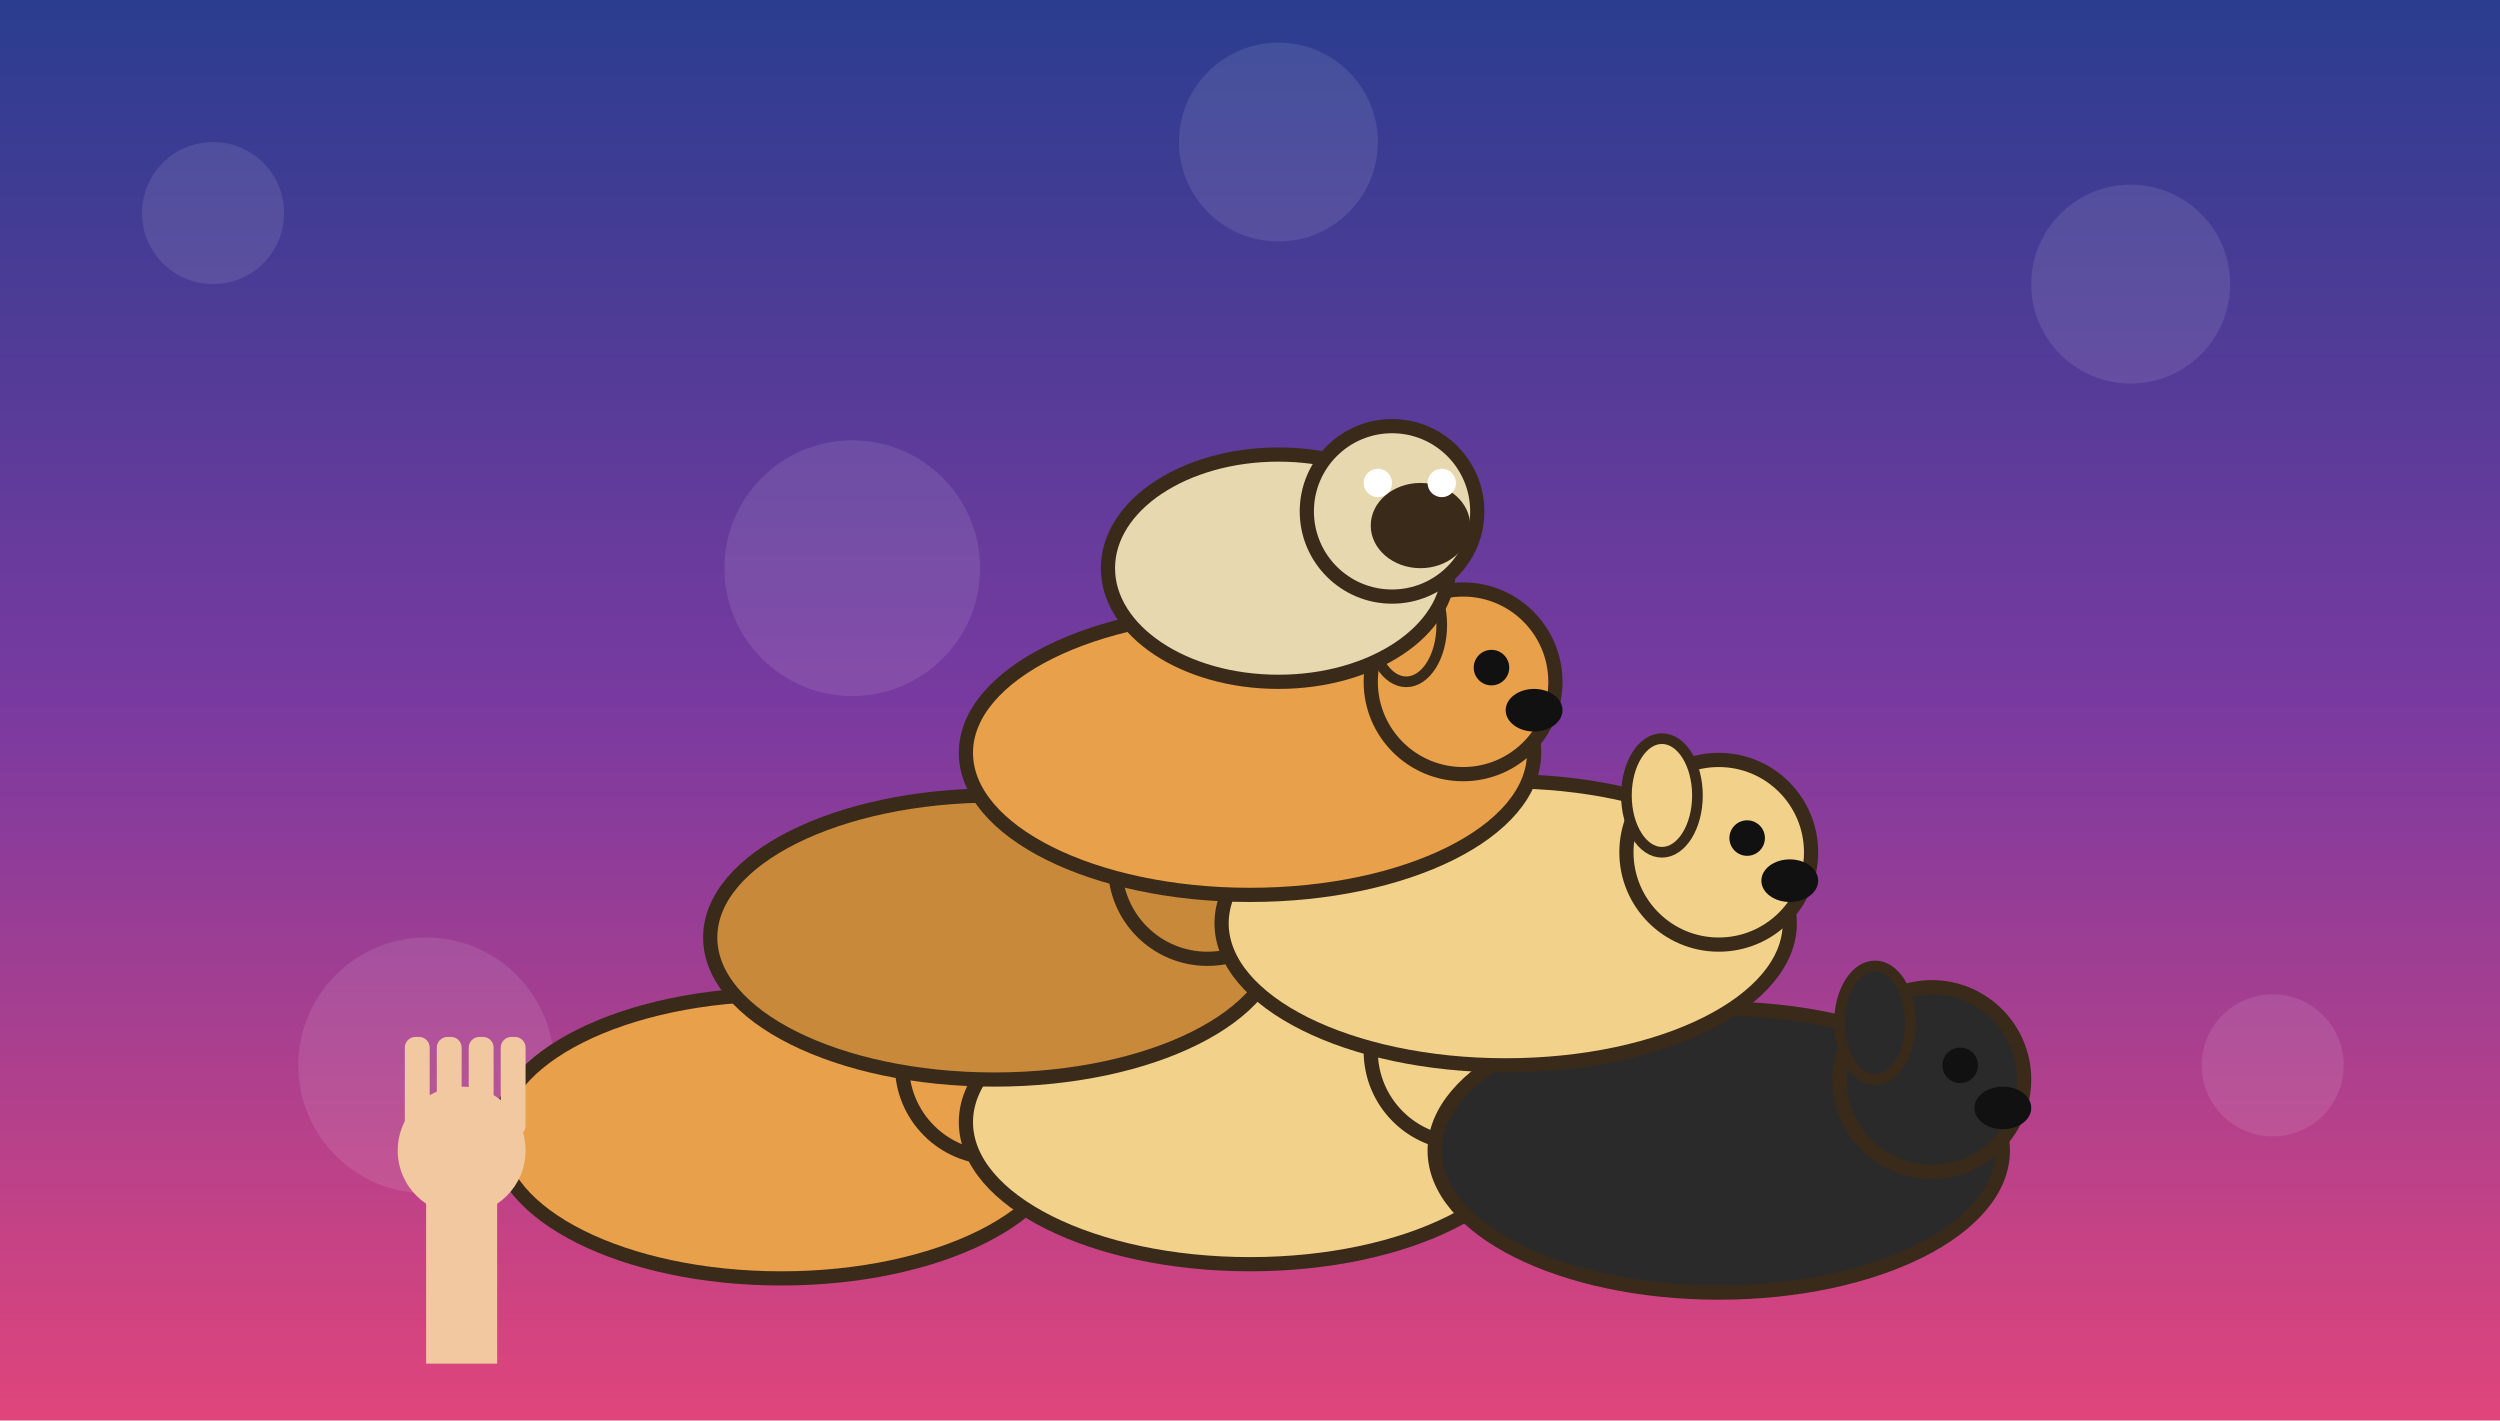
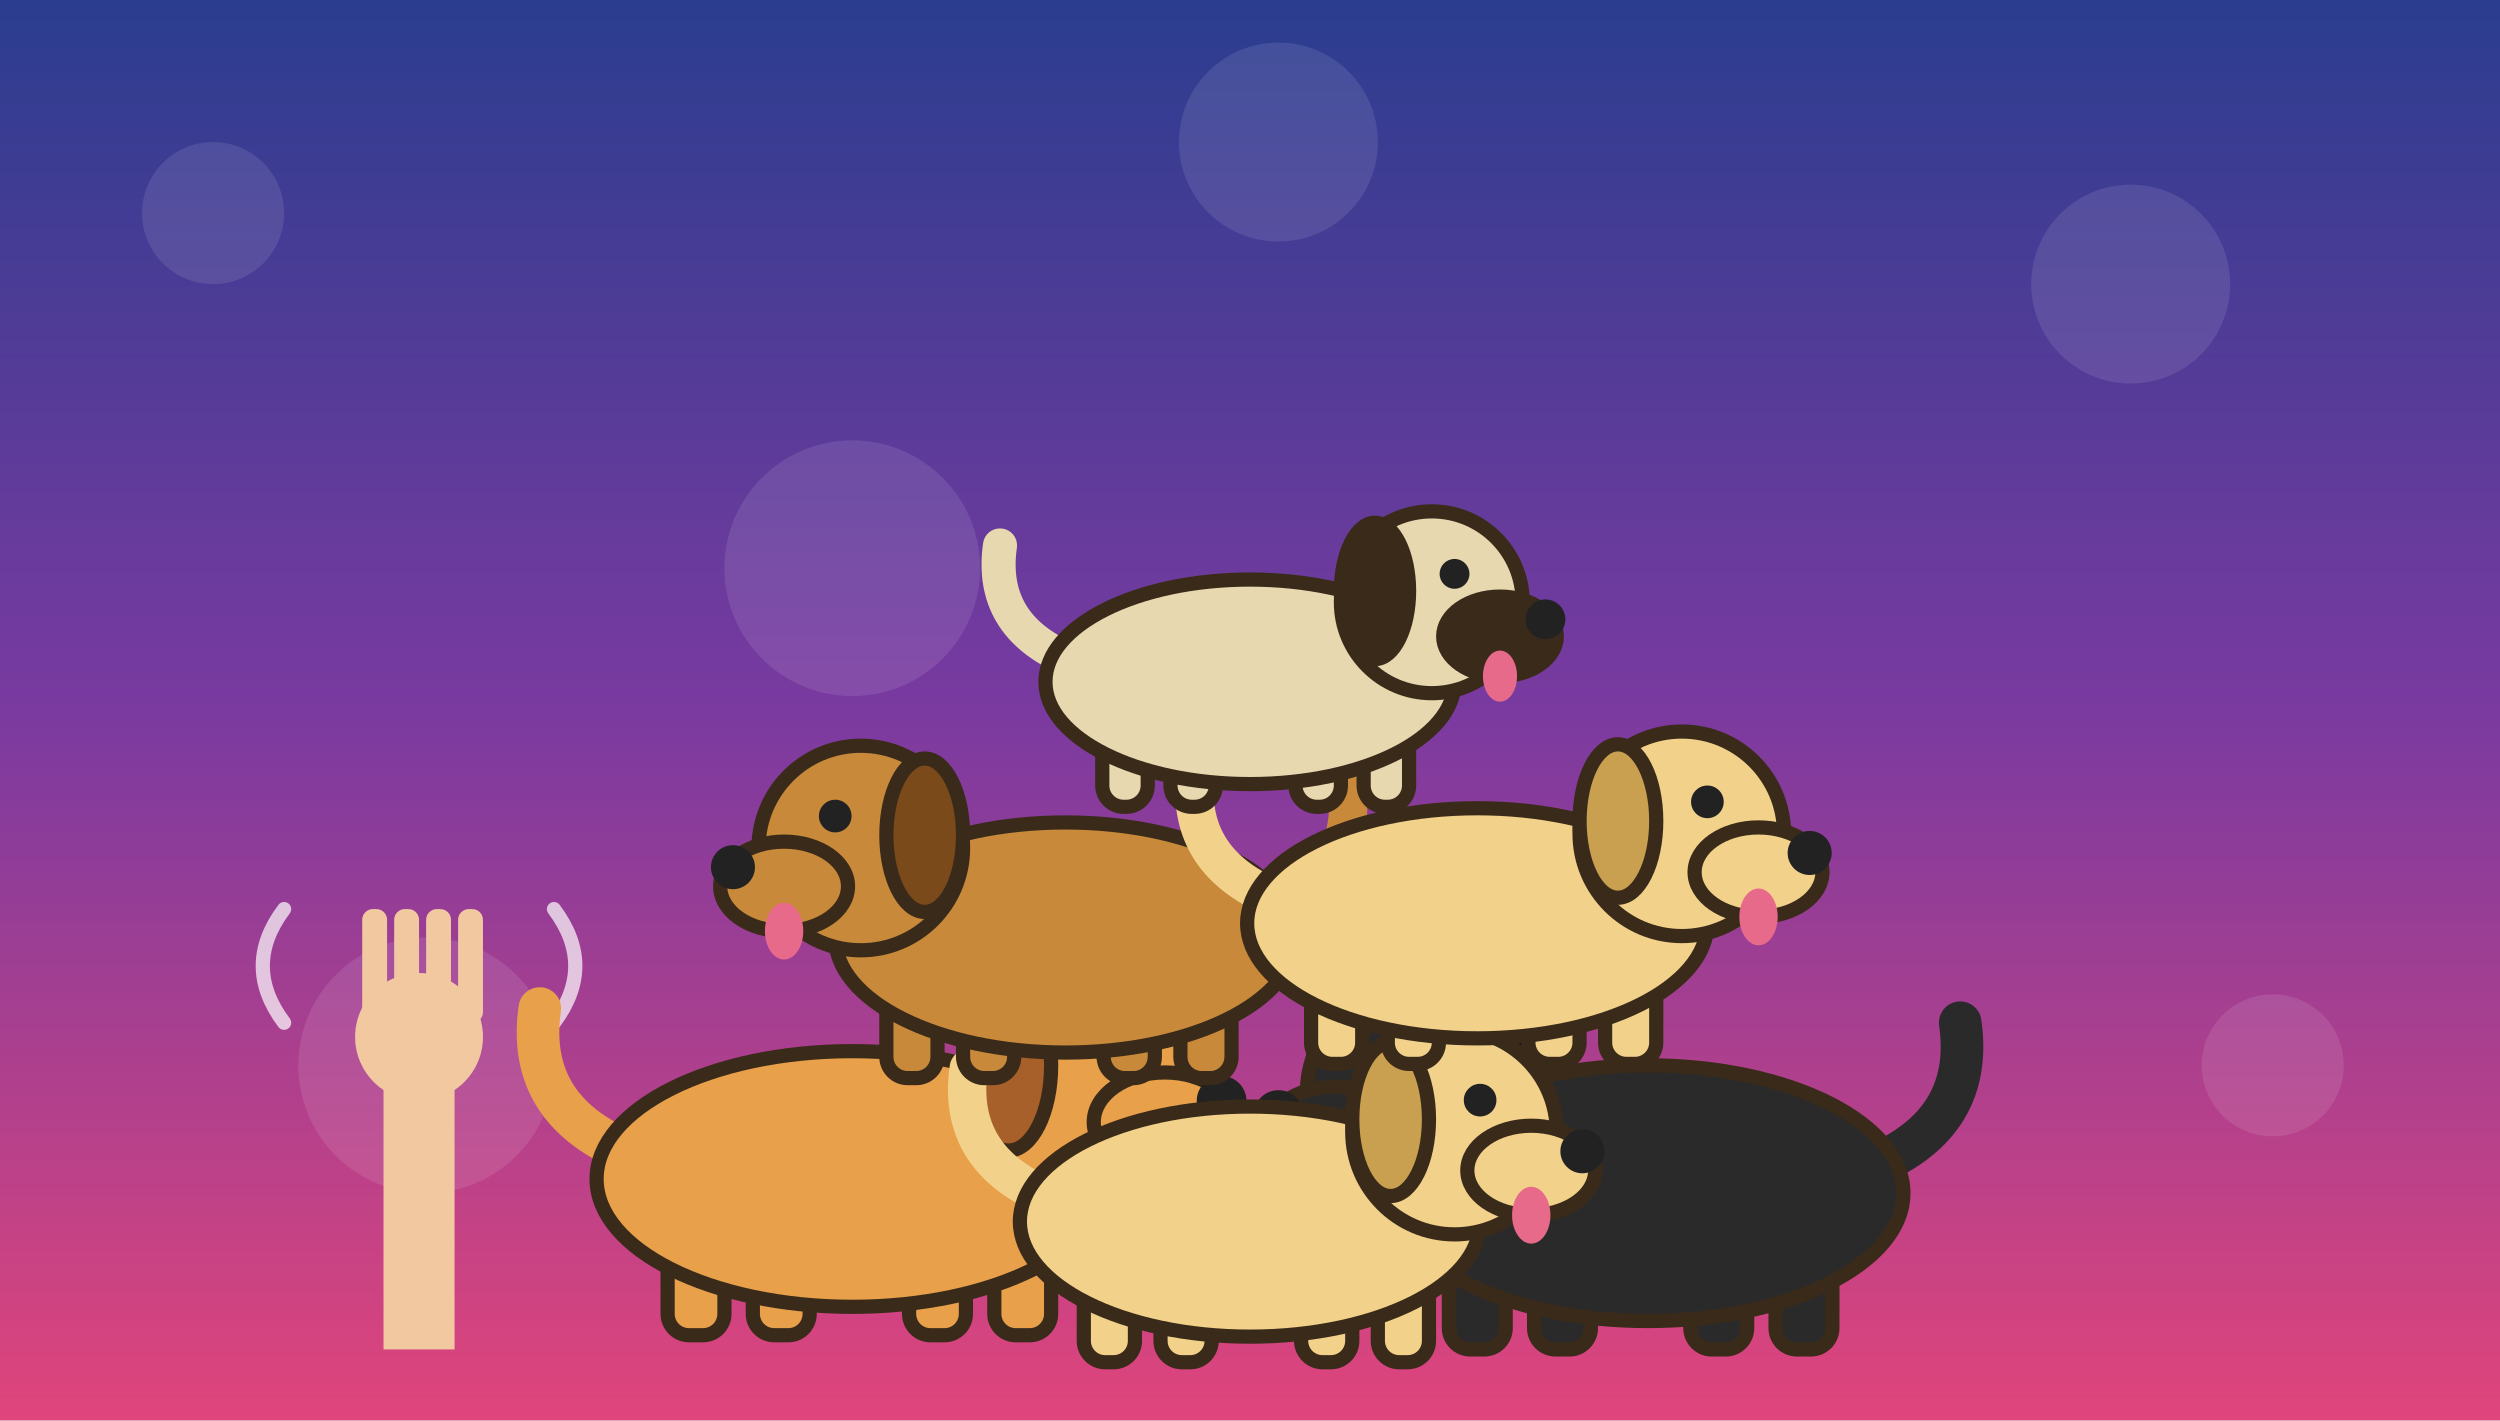
<svg xmlns="http://www.w3.org/2000/svg" viewBox="0 0 352 200" width="352" height="200">
  <defs>
    <linearGradient id="bg" x1="0" y1="0" x2="0" y2="1">
      <stop offset="0.00" stop-color="#2a3d8f" stop-opacity="1" />
      <stop offset="0.50" stop-color="#7a3aa0" stop-opacity="1" />
      <stop offset="1.00" stop-color="#e0457b" stop-opacity="1" />
    </linearGradient>
  </defs>
  <rect x="0" y="0" width="352" height="200" fill="url(#bg)" />
  <circle cx="30.0" cy="30.0" r="10.0" fill="#ffffff" opacity="0.1" />
  <circle cx="300.0" cy="40.0" r="14.0" fill="#ffffff" opacity="0.1" />
  <circle cx="60.0" cy="150.0" r="18.0" fill="#ffffff" opacity="0.1" />
  <circle cx="320.0" cy="150.0" r="10.0" fill="#ffffff" opacity="0.1" />
  <circle cx="180.0" cy="20.0" r="14.0" fill="#ffffff" opacity="0.1" />
  <circle cx="120.0" cy="80.0" r="18.0" fill="#ffffff" opacity="0.1" />
-   <ellipse cx="110.0" cy="160.0" rx="40.0" ry="20.0" fill="#e8a04a" stroke="#3a2a1a" stroke-width="2" />
-   <circle cx="140.0" cy="150.0" r="13.0" fill="#e8a04a" stroke="#3a2a1a" stroke-width="2" />
-   <circle cx="144.0" cy="148.0" r="2.5" fill="#111" />
-   <ellipse cx="150.0" cy="154.0" rx="4.0" ry="3.0" fill="#111" />
-   <ellipse cx="132.0" cy="142.0" rx="5.0" ry="8.0" fill="#e8a04a" stroke="#3a2a1a" stroke-width="1.5" />
-   <ellipse cx="176.0" cy="158.0" rx="40.0" ry="20.0" fill="#f2d28a" stroke="#3a2a1a" stroke-width="2" />
-   <circle cx="206.0" cy="148.0" r="13.0" fill="#f2d28a" stroke="#3a2a1a" stroke-width="2" />
-   <circle cx="210.0" cy="146.0" r="2.5" fill="#111" />
-   <ellipse cx="216.0" cy="152.0" rx="4.0" ry="3.0" fill="#111" />
-   <ellipse cx="198.0" cy="140.0" rx="5.0" ry="8.0" fill="#f2d28a" stroke="#3a2a1a" stroke-width="1.5" />
-   <ellipse cx="242.0" cy="162.0" rx="40.0" ry="20.0" fill="#2a2a2a" stroke="#3a2a1a" stroke-width="2" />
-   <circle cx="272.0" cy="152.0" r="13.0" fill="#2a2a2a" stroke="#3a2a1a" stroke-width="2" />
-   <circle cx="276.0" cy="150.0" r="2.5" fill="#111" />
-   <ellipse cx="282.0" cy="156.0" rx="4.0" ry="3.0" fill="#111" />
-   <ellipse cx="264.0" cy="144.0" rx="5.0" ry="8.0" fill="#2a2a2a" stroke="#3a2a1a" stroke-width="1.5" />
-   <ellipse cx="140.0" cy="132.0" rx="40.0" ry="20.0" fill="#c88a3a" stroke="#3a2a1a" stroke-width="2" />
-   <circle cx="170.0" cy="122.0" r="13.0" fill="#c88a3a" stroke="#3a2a1a" stroke-width="2" />
-   <circle cx="174.0" cy="120.0" r="2.5" fill="#111" />
-   <ellipse cx="180.0" cy="126.0" rx="4.0" ry="3.0" fill="#111" />
-   <ellipse cx="162.0" cy="114.0" rx="5.0" ry="8.0" fill="#c88a3a" stroke="#3a2a1a" stroke-width="1.5" />
-   <ellipse cx="212.0" cy="130.0" rx="40.0" ry="20.0" fill="#f2d28a" stroke="#3a2a1a" stroke-width="2" />
-   <circle cx="242.0" cy="120.0" r="13.0" fill="#f2d28a" stroke="#3a2a1a" stroke-width="2" />
-   <circle cx="246.0" cy="118.0" r="2.5" fill="#111" />
-   <ellipse cx="252.0" cy="124.0" rx="4.0" ry="3.0" fill="#111" />
-   <ellipse cx="234.0" cy="112.0" rx="5.0" ry="8.0" fill="#f2d28a" stroke="#3a2a1a" stroke-width="1.5" />
-   <ellipse cx="176.0" cy="106.0" rx="40.0" ry="20.0" fill="#e8a04a" stroke="#3a2a1a" stroke-width="2" />
-   <circle cx="206.0" cy="96.0" r="13.0" fill="#e8a04a" stroke="#3a2a1a" stroke-width="2" />
-   <circle cx="210.0" cy="94.0" r="2.5" fill="#111" />
-   <ellipse cx="216.0" cy="100.0" rx="4.0" ry="3.0" fill="#111" />
-   <ellipse cx="198.0" cy="88.0" rx="5.0" ry="8.0" fill="#e8a04a" stroke="#3a2a1a" stroke-width="1.5" />
-   <ellipse cx="180.0" cy="80.0" rx="24.0" ry="16.0" fill="#e8d8b0" stroke="#3a2a1a" stroke-width="2" />
-   <circle cx="196.0" cy="72.0" r="12.0" fill="#e8d8b0" stroke="#3a2a1a" stroke-width="2" />
-   <ellipse cx="200.0" cy="74.0" rx="7.0" ry="6.0" fill="#3a2a1a" />
-   <circle cx="194.0" cy="68.0" r="2.0" fill="#fff" />
-   <circle cx="203.0" cy="68.0" r="2.0" fill="#fff" />
-   <rect x="60" y="166" width="10" height="26" fill="#f2c8a0" />
-   <circle cx="65.0" cy="162.0" r="9.0" fill="#f2c8a0" />
-   <rect x="57.0" y="146" width="3.5" height="14" fill="#f2c8a0" rx="1.5" />
-   <rect x="61.5" y="146" width="3.5" height="14" fill="#f2c8a0" rx="1.5" />
-   <rect x="66.0" y="146" width="3.5" height="14" fill="#f2c8a0" rx="1.5" />
-   <rect x="70.5" y="146" width="3.5" height="14" fill="#f2c8a0" rx="1.5" />
+   <rect x="54" y="150" width="10" height="40" fill="#f2c8a0" />
+   <circle cx="59.0" cy="146.0" r="9.0" fill="#f2c8a0" />
+   <rect x="51.0" y="128" width="3.5" height="16" fill="#f2c8a0" rx="1.5" />
+   <rect x="55.5" y="128" width="3.5" height="16" fill="#f2c8a0" rx="1.5" />
+   <rect x="60.0" y="128" width="3.5" height="16" fill="#f2c8a0" rx="1.5" />
+   <rect x="64.5" y="128" width="3.5" height="16" fill="#f2c8a0" rx="1.5" />
+   <path d="M40 128 Q 34 136 40 144 M78 128 Q 84 136 78 144" fill="none" stroke="#ffffff" stroke-width="2" stroke-linecap="round" stroke-linejoin="round" opacity="0.7" />
+   <path d="M88.0 162.0 Q 74.0 156.0 76.0 142.0" fill="none" stroke="#e8a04a" stroke-width="6.0" stroke-linecap="round" stroke-linejoin="round" />
+   <rect x="94.0" y="174.0" width="8.0" height="14.0" fill="#e8a04a" rx="3" stroke="#3a2a1a" stroke-width="2" />
+   <rect x="106.0" y="174.0" width="8.0" height="14.0" fill="#e8a04a" rx="3" stroke="#3a2a1a" stroke-width="2" />
+   <rect x="128.0" y="174.0" width="8.0" height="14.0" fill="#e8a04a" rx="3" stroke="#3a2a1a" stroke-width="2" />
+   <rect x="140.0" y="174.0" width="8.0" height="14.0" fill="#e8a04a" rx="3" stroke="#3a2a1a" stroke-width="2" />
+   <ellipse cx="120.0" cy="166.0" rx="36.0" ry="18.0" fill="#e8a04a" stroke="#3a2a1a" stroke-width="2" />
+   <circle cx="152.0" cy="152.0" r="16.0" fill="#e8a04a" stroke="#3a2a1a" stroke-width="2" />
+   <ellipse cx="164.0" cy="158.0" rx="10.0" ry="7.0" fill="#e8a04a" stroke="#3a2a1a" stroke-width="2" />
+   <circle cx="172.0" cy="155.0" r="3.5" fill="#222" />
+   <circle cx="156.0" cy="147.0" r="2.6" fill="#222" />
+   <ellipse cx="142.0" cy="150.0" rx="6.0" ry="12.0" fill="#a8602a" stroke="#3a2a1a" stroke-width="2" />
+   <ellipse cx="164.0" cy="165.0" rx="3.0" ry="4.5" fill="#e86a8a" />
+   <path d="M264.0 164.0 Q 278.0 158.0 276.0 144.0" fill="none" stroke="#2a2a2a" stroke-width="6.0" stroke-linecap="round" stroke-linejoin="round" />
+   <rect x="250.0" y="176.0" width="8.0" height="14.0" fill="#2a2a2a" rx="3" stroke="#3a2a1a" stroke-width="2" />
+   <rect x="238.0" y="176.0" width="8.0" height="14.0" fill="#2a2a2a" rx="3" stroke="#3a2a1a" stroke-width="2" />
+   <rect x="216.0" y="176.0" width="8.0" height="14.0" fill="#2a2a2a" rx="3" stroke="#3a2a1a" stroke-width="2" />
+   <rect x="204.0" y="176.0" width="8.0" height="14.0" fill="#2a2a2a" rx="3" stroke="#3a2a1a" stroke-width="2" />
+   <ellipse cx="232.0" cy="168.0" rx="36.0" ry="18.0" fill="#2a2a2a" stroke="#3a2a1a" stroke-width="2" />
+   <circle cx="200.0" cy="154.0" r="16.0" fill="#2a2a2a" stroke="#3a2a1a" stroke-width="2" />
+   <ellipse cx="188.0" cy="160.0" rx="10.0" ry="7.0" fill="#2a2a2a" stroke="#3a2a1a" stroke-width="2" />
+   <circle cx="180.0" cy="157.0" r="3.5" fill="#222" />
+   <circle cx="196.0" cy="149.0" r="2.6" fill="#222" />
+   <ellipse cx="210.0" cy="152.0" rx="6.0" ry="12.0" fill="#111" stroke="#3a2a1a" stroke-width="2" />
+   <ellipse cx="188.0" cy="167.0" rx="3.0" ry="4.5" fill="#e86a8a" />
+   <path d="M147.2 168.4 Q 134.6 163.0 136.4 150.4" fill="none" stroke="#f2d28a" stroke-width="5.4" stroke-linecap="round" stroke-linejoin="round" />
+   <rect x="152.6" y="179.2" width="7.2" height="12.6" fill="#f2d28a" rx="3" stroke="#3a2a1a" stroke-width="2" />
+   <rect x="163.4" y="179.2" width="7.2" height="12.6" fill="#f2d28a" rx="3" stroke="#3a2a1a" stroke-width="2" />
+   <rect x="183.2" y="179.2" width="7.2" height="12.6" fill="#f2d28a" rx="3" stroke="#3a2a1a" stroke-width="2" />
+   <rect x="194.0" y="179.2" width="7.2" height="12.6" fill="#f2d28a" rx="3" stroke="#3a2a1a" stroke-width="2" />
+   <ellipse cx="176.0" cy="172.0" rx="32.4" ry="16.2" fill="#f2d28a" stroke="#3a2a1a" stroke-width="2" />
+   <circle cx="204.8" cy="159.4" r="14.4" fill="#f2d28a" stroke="#3a2a1a" stroke-width="2" />
+   <ellipse cx="215.6" cy="164.8" rx="9.0" ry="6.3" fill="#f2d28a" stroke="#3a2a1a" stroke-width="2" />
+   <circle cx="222.8" cy="162.1" r="3.1" fill="#222" />
+   <circle cx="208.4" cy="154.9" r="2.3" fill="#222" />
+   <ellipse cx="195.8" cy="157.6" rx="5.4" ry="10.8" fill="#c8a050" stroke="#3a2a1a" stroke-width="2" />
+   <ellipse cx="215.6" cy="171.1" rx="2.7" ry="4.0" fill="#e86a8a" />
+   <path d="M178.8 128.4 Q 191.4 123.0 189.6 110.4" fill="none" stroke="#c88a3a" stroke-width="5.4" stroke-linecap="round" stroke-linejoin="round" />
+   <rect x="166.2" y="139.2" width="7.2" height="12.6" fill="#c88a3a" rx="3" stroke="#3a2a1a" stroke-width="2" />
+   <rect x="155.4" y="139.2" width="7.2" height="12.6" fill="#c88a3a" rx="3" stroke="#3a2a1a" stroke-width="2" />
+   <rect x="135.6" y="139.2" width="7.2" height="12.6" fill="#c88a3a" rx="3" stroke="#3a2a1a" stroke-width="2" />
+   <rect x="124.8" y="139.2" width="7.2" height="12.6" fill="#c88a3a" rx="3" stroke="#3a2a1a" stroke-width="2" />
+   <ellipse cx="150.0" cy="132.0" rx="32.4" ry="16.2" fill="#c88a3a" stroke="#3a2a1a" stroke-width="2" />
+   <circle cx="121.2" cy="119.4" r="14.4" fill="#c88a3a" stroke="#3a2a1a" stroke-width="2" />
+   <ellipse cx="110.4" cy="124.8" rx="9.0" ry="6.3" fill="#c88a3a" stroke="#3a2a1a" stroke-width="2" />
+   <circle cx="103.2" cy="122.1" r="3.1" fill="#222" />
+   <circle cx="117.6" cy="114.9" r="2.3" fill="#222" />
+   <ellipse cx="130.2" cy="117.6" rx="5.4" ry="10.8" fill="#7a4a1a" stroke="#3a2a1a" stroke-width="2" />
+   <ellipse cx="110.4" cy="131.1" rx="2.7" ry="4.0" fill="#e86a8a" />
+   <path d="M179.2 126.4 Q 166.6 121.0 168.4 108.4" fill="none" stroke="#f2d28a" stroke-width="5.4" stroke-linecap="round" stroke-linejoin="round" />
+   <rect x="184.6" y="137.2" width="7.2" height="12.6" fill="#f2d28a" rx="3" stroke="#3a2a1a" stroke-width="2" />
+   <rect x="195.4" y="137.2" width="7.2" height="12.6" fill="#f2d28a" rx="3" stroke="#3a2a1a" stroke-width="2" />
+   <rect x="215.2" y="137.2" width="7.2" height="12.6" fill="#f2d28a" rx="3" stroke="#3a2a1a" stroke-width="2" />
+   <rect x="226.0" y="137.2" width="7.2" height="12.6" fill="#f2d28a" rx="3" stroke="#3a2a1a" stroke-width="2" />
+   <ellipse cx="208.0" cy="130.0" rx="32.4" ry="16.2" fill="#f2d28a" stroke="#3a2a1a" stroke-width="2" />
+   <circle cx="236.8" cy="117.4" r="14.4" fill="#f2d28a" stroke="#3a2a1a" stroke-width="2" />
+   <ellipse cx="247.6" cy="122.8" rx="9.0" ry="6.3" fill="#f2d28a" stroke="#3a2a1a" stroke-width="2" />
+   <circle cx="254.8" cy="120.1" r="3.1" fill="#222" />
+   <circle cx="240.4" cy="112.9" r="2.3" fill="#222" />
+   <ellipse cx="227.8" cy="115.6" rx="5.4" ry="10.8" fill="#c8a050" stroke="#3a2a1a" stroke-width="2" />
+   <ellipse cx="247.6" cy="129.1" rx="2.7" ry="4.0" fill="#e86a8a" />
+   <path d="M150.4 92.8 Q 139.2 88.0 140.8 76.8" fill="none" stroke="#e8d8b0" stroke-width="4.8" stroke-linecap="round" stroke-linejoin="round" />
+   <rect x="155.2" y="102.4" width="6.4" height="11.2" fill="#e8d8b0" rx="3" stroke="#3a2a1a" stroke-width="2" />
+   <rect x="164.8" y="102.4" width="6.4" height="11.2" fill="#e8d8b0" rx="3" stroke="#3a2a1a" stroke-width="2" />
+   <rect x="182.4" y="102.4" width="6.4" height="11.2" fill="#e8d8b0" rx="3" stroke="#3a2a1a" stroke-width="2" />
+   <rect x="192.0" y="102.4" width="6.4" height="11.2" fill="#e8d8b0" rx="3" stroke="#3a2a1a" stroke-width="2" />
+   <ellipse cx="176.0" cy="96.0" rx="28.8" ry="14.4" fill="#e8d8b0" stroke="#3a2a1a" stroke-width="2" />
+   <circle cx="201.6" cy="84.8" r="12.8" fill="#e8d8b0" stroke="#3a2a1a" stroke-width="2" />
+   <ellipse cx="211.2" cy="89.6" rx="8.0" ry="5.6" fill="#3a2a1a" stroke="#3a2a1a" stroke-width="2" />
+   <circle cx="217.6" cy="87.2" r="2.8" fill="#222" />
+   <circle cx="204.8" cy="80.8" r="2.1" fill="#222" />
+   <ellipse cx="193.6" cy="83.2" rx="4.8" ry="9.6" fill="#3a2a1a" stroke="#3a2a1a" stroke-width="2" />
+   <ellipse cx="211.2" cy="95.2" rx="2.4" ry="3.6" fill="#e86a8a" />
</svg>
